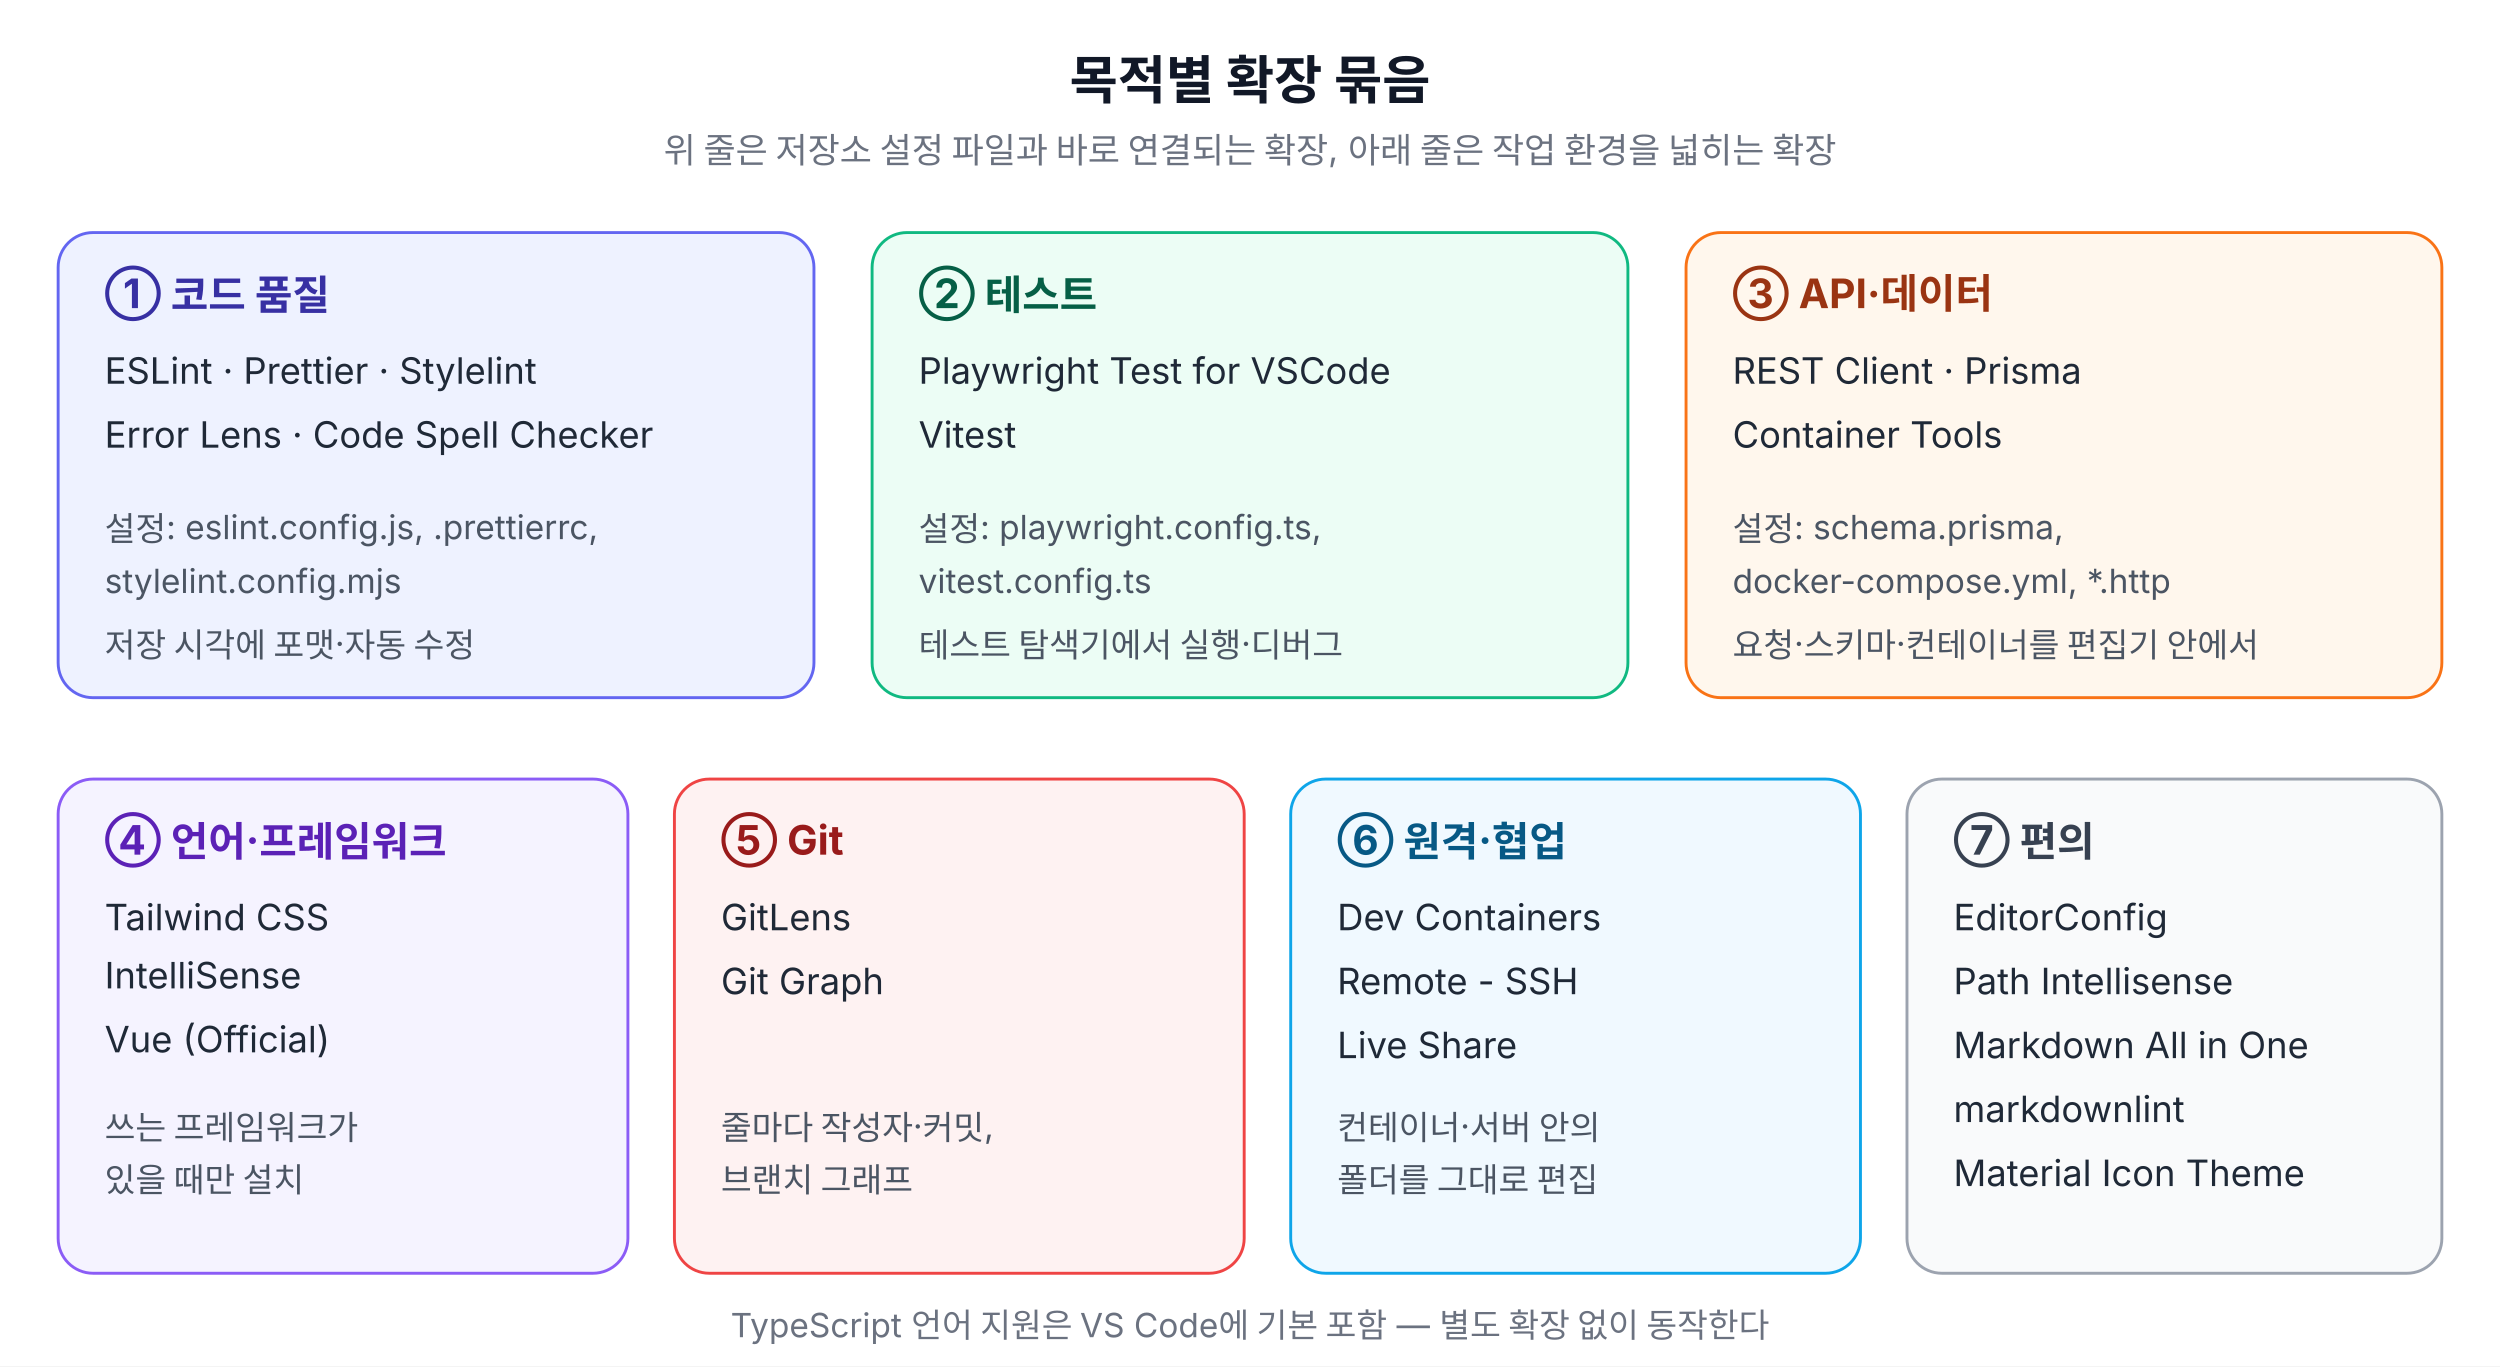
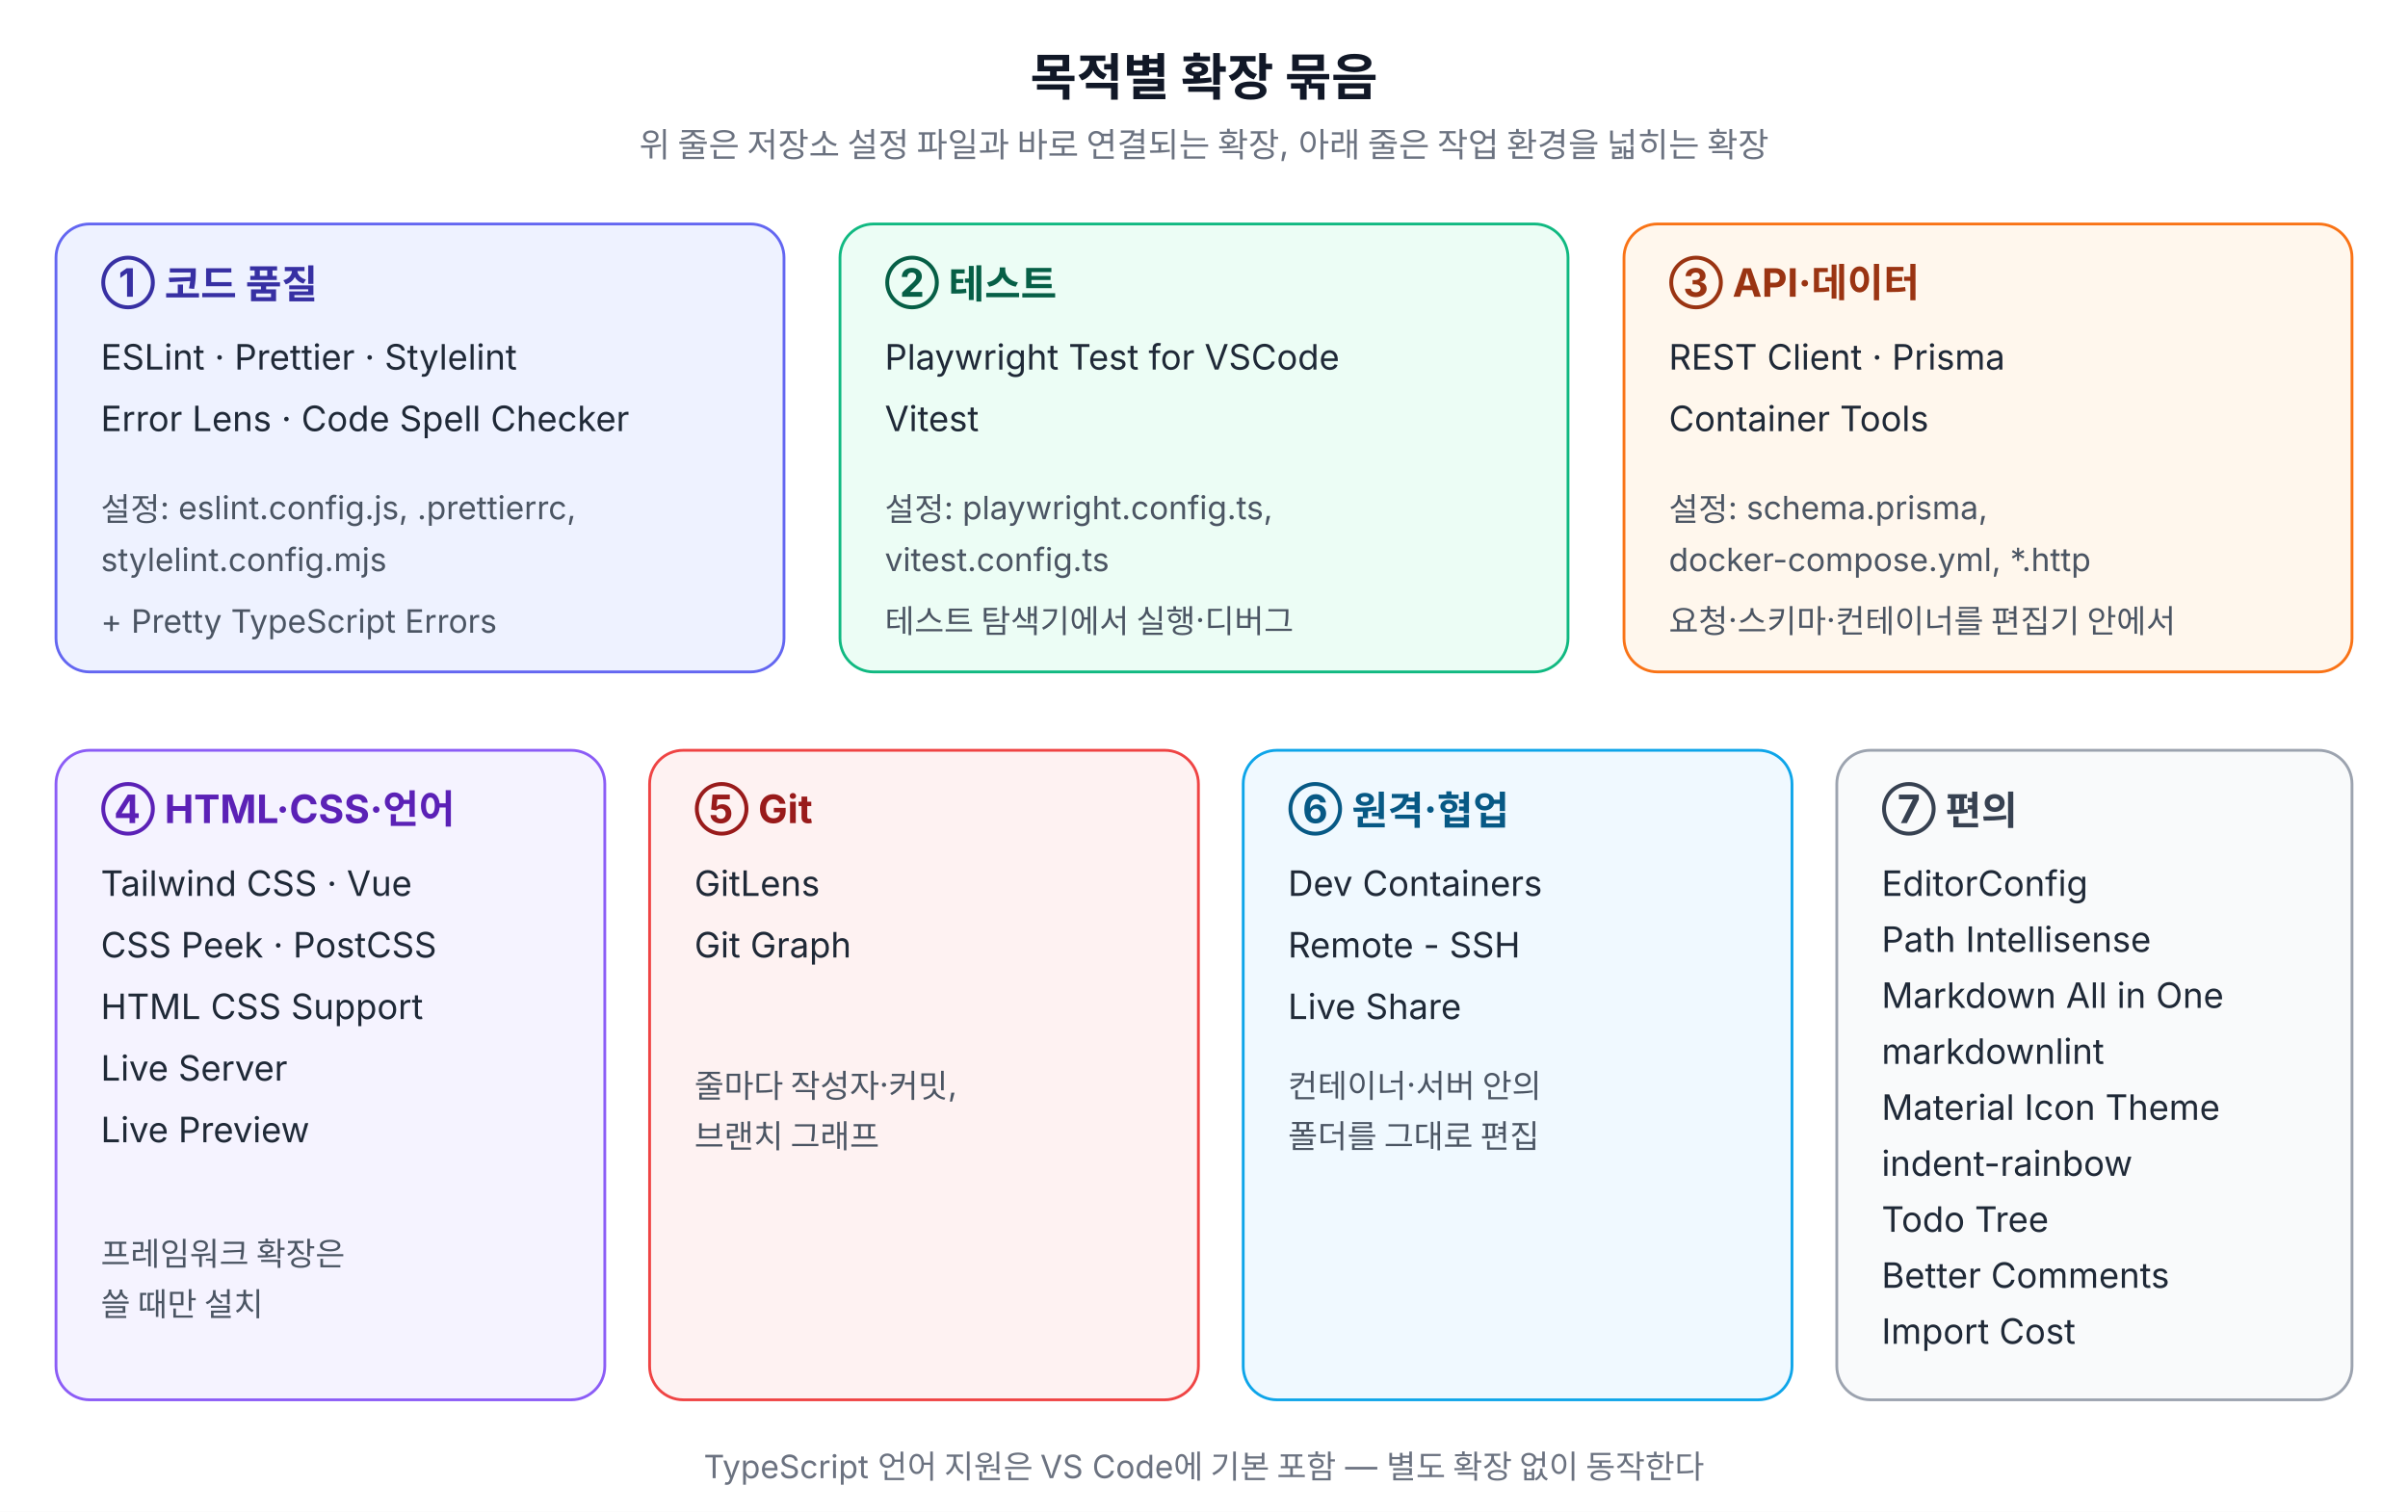
- <svg xmlns="http://www.w3.org/2000/svg" viewBox="0 0 860 470" font-family="-apple-system, BlinkMacSystemFont, 'Apple SD Gothic Neo', sans-serif">
-   <rect width="860" height="470" fill="#ffffff" />
+ <svg xmlns="http://www.w3.org/2000/svg" viewBox="0 0 860 540" font-family="-apple-system, BlinkMacSystemFont, 'Apple SD Gothic Neo', sans-serif">
+   <rect width="860" height="540" fill="#ffffff" />
  <text x="430" y="34" font-size="18" font-weight="700" fill="#111827" text-anchor="middle">목적별 확장 묶음</text>
  <text x="430" y="56" font-size="12" fill="#6b7280" text-anchor="middle">위 줄은 저장소 설정 파일과 바로 연결되는 확장, 아래 줄은 작업 환경을 넓히는 확장</text>
  <g font-size="12.5">
    <rect x="20" y="80" width="260" height="160" rx="12" fill="#eef2ff" stroke="#6366f1" />
    <text x="36" y="106" font-size="14" font-weight="700" fill="#3730a3">① 코드 품질</text>
    <text x="36" y="132" fill="#1f2937">ESLint · Prettier · Stylelint</text>
    <text x="36" y="154" fill="#1f2937">Error Lens · Code Spell Checker</text>
    <text x="36" y="186" font-size="11.5" fill="#4b5563">설정: eslint.config.js, .prettierrc,</text>
    <text x="36" y="204" font-size="11.5" fill="#4b5563">stylelint.config.mjs</text>
-     <text x="36" y="226" font-size="11.5" fill="#4b5563">저장 시각에 포맷·자동 수정</text>
+     <text x="36" y="226" font-size="11.5" fill="#4b5563">+ Pretty TypeScript Errors</text>
    <rect x="300" y="80" width="260" height="160" rx="12" fill="#ecfdf5" stroke="#10b981" />
    <text x="316" y="106" font-size="14" font-weight="700" fill="#065f46">② 테스트</text>
    <text x="316" y="132" fill="#1f2937">Playwright Test for VSCode</text>
    <text x="316" y="154" fill="#1f2937">Vitest</text>
    <text x="316" y="186" font-size="11.5" fill="#4b5563">설정: playwright.config.ts,</text>
    <text x="316" y="204" font-size="11.5" fill="#4b5563">vitest.config.ts</text>
    <text x="316" y="226" font-size="11.5" fill="#4b5563">테스트 탐색기에서 실행·디버그</text>
    <rect x="580" y="80" width="260" height="160" rx="12" fill="#fff7ed" stroke="#f97316" />
    <text x="596" y="106" font-size="14" font-weight="700" fill="#9a3412">③ API·데이터</text>
    <text x="596" y="132" fill="#1f2937">REST Client · Prisma</text>
    <text x="596" y="154" fill="#1f2937">Container Tools</text>
    <text x="596" y="186" font-size="11.5" fill="#4b5563">설정: schema.prisma,</text>
    <text x="596" y="204" font-size="11.5" fill="#4b5563">docker-compose.yml, *.http</text>
    <text x="596" y="226" font-size="11.5" fill="#4b5563">요청·스키마·컨테이너를 편집기 안에서</text>
-     <rect x="20" y="268" width="196" height="170" rx="12" fill="#f5f3ff" stroke="#8b5cf6" />
-     <text x="36" y="294" font-size="14" font-weight="700" fill="#5b21b6">④ 언어·프레임워크</text>
-     <text x="36" y="320" fill="#1f2937">Tailwind CSS</text>
-     <text x="36" y="340" fill="#1f2937">IntelliSense</text>
-     <text x="36" y="362" fill="#1f2937">Vue (Official)</text>
-     <text x="36" y="392" font-size="11.5" fill="#4b5563">쓰는 프레임워크가</text>
-     <text x="36" y="410" font-size="11.5" fill="#4b5563">있을 때만 설치</text>
-     <rect x="232" y="268" width="196" height="170" rx="12" fill="#fef2f2" stroke="#ef4444" />
+     <rect x="20" y="268" width="196" height="232" rx="12" fill="#f5f3ff" stroke="#8b5cf6" />
+     <text x="36" y="294" font-size="14" font-weight="700" fill="#5b21b6">④ HTML·CSS·언어</text>
+     <text x="36" y="320" fill="#1f2937">Tailwind CSS · Vue</text>
+     <text x="36" y="342" fill="#1f2937">CSS Peek · PostCSS</text>
+     <text x="36" y="364" fill="#1f2937">HTML CSS Support</text>
+     <text x="36" y="386" fill="#1f2937">Live Server</text>
+     <text x="36" y="408" fill="#1f2937">Live Preview</text>
+     <text x="36" y="452" font-size="11.5" fill="#4b5563">프레임워크 확장은</text>
+     <text x="36" y="470" font-size="11.5" fill="#4b5563">쓸 때만 설치</text>
+     <rect x="232" y="268" width="196" height="232" rx="12" fill="#fef2f2" stroke="#ef4444" />
    <text x="248" y="294" font-size="14" font-weight="700" fill="#991b1b">⑤ Git</text>
    <text x="248" y="320" fill="#1f2937">GitLens</text>
    <text x="248" y="342" fill="#1f2937">Git Graph</text>
    <text x="248" y="392" font-size="11.5" fill="#4b5563">줄마다 작성자·커밋,</text>
    <text x="248" y="410" font-size="11.5" fill="#4b5563">브랜치 그래프</text>
-     <rect x="444" y="268" width="196" height="170" rx="12" fill="#f0f9ff" stroke="#0ea5e9" />
+     <rect x="444" y="268" width="196" height="232" rx="12" fill="#f0f9ff" stroke="#0ea5e9" />
    <text x="460" y="294" font-size="14" font-weight="700" fill="#075985">⑥ 원격·협업</text>
    <text x="460" y="320" fill="#1f2937">Dev Containers</text>
    <text x="460" y="342" fill="#1f2937">Remote - SSH</text>
    <text x="460" y="364" fill="#1f2937">Live Share</text>
    <text x="460" y="392" font-size="11.5" fill="#4b5563">컨테이너·서버 안의</text>
    <text x="460" y="410" font-size="11.5" fill="#4b5563">폴더를 그대로 편집</text>
-     <rect x="656" y="268" width="184" height="170" rx="12" fill="#f9fafb" stroke="#9ca3af" />
+     <rect x="656" y="268" width="184" height="232" rx="12" fill="#f9fafb" stroke="#9ca3af" />
    <text x="672" y="294" font-size="14" font-weight="700" fill="#374151">⑦ 편의</text>
    <text x="672" y="320" fill="#1f2937">EditorConfig</text>
-     <text x="672" y="342" fill="#1f2937">Path Intellisense</text>
-     <text x="672" y="364" fill="#1f2937">Markdown All in One</text>
-     <text x="672" y="386" fill="#1f2937">markdownlint</text>
-     <text x="672" y="408" fill="#1f2937">Material Icon Theme</text>
+     <text x="672" y="340" fill="#1f2937">Path Intellisense</text>
+     <text x="672" y="360" fill="#1f2937">Markdown All in One</text>
+     <text x="672" y="380" fill="#1f2937">markdownlint</text>
+     <text x="672" y="400" fill="#1f2937">Material Icon Theme</text>
+     <text x="672" y="420" fill="#1f2937">indent-rainbow</text>
+     <text x="672" y="440" fill="#1f2937">Todo Tree</text>
+     <text x="672" y="460" fill="#1f2937">Better Comments</text>
+     <text x="672" y="480" fill="#1f2937">Import Cost</text>
  </g>
-   <text x="430" y="460" font-size="11.5" fill="#6b7280" text-anchor="middle">TypeScript 언어 지원은 VS Code에 기본 포함 — 별도 확장 없이 동작한다</text>
+   <text x="430" y="528" font-size="11.5" fill="#6b7280" text-anchor="middle">TypeScript 언어 지원은 VS Code에 기본 포함 — 별도 확장 없이 동작한다</text>
</svg>
